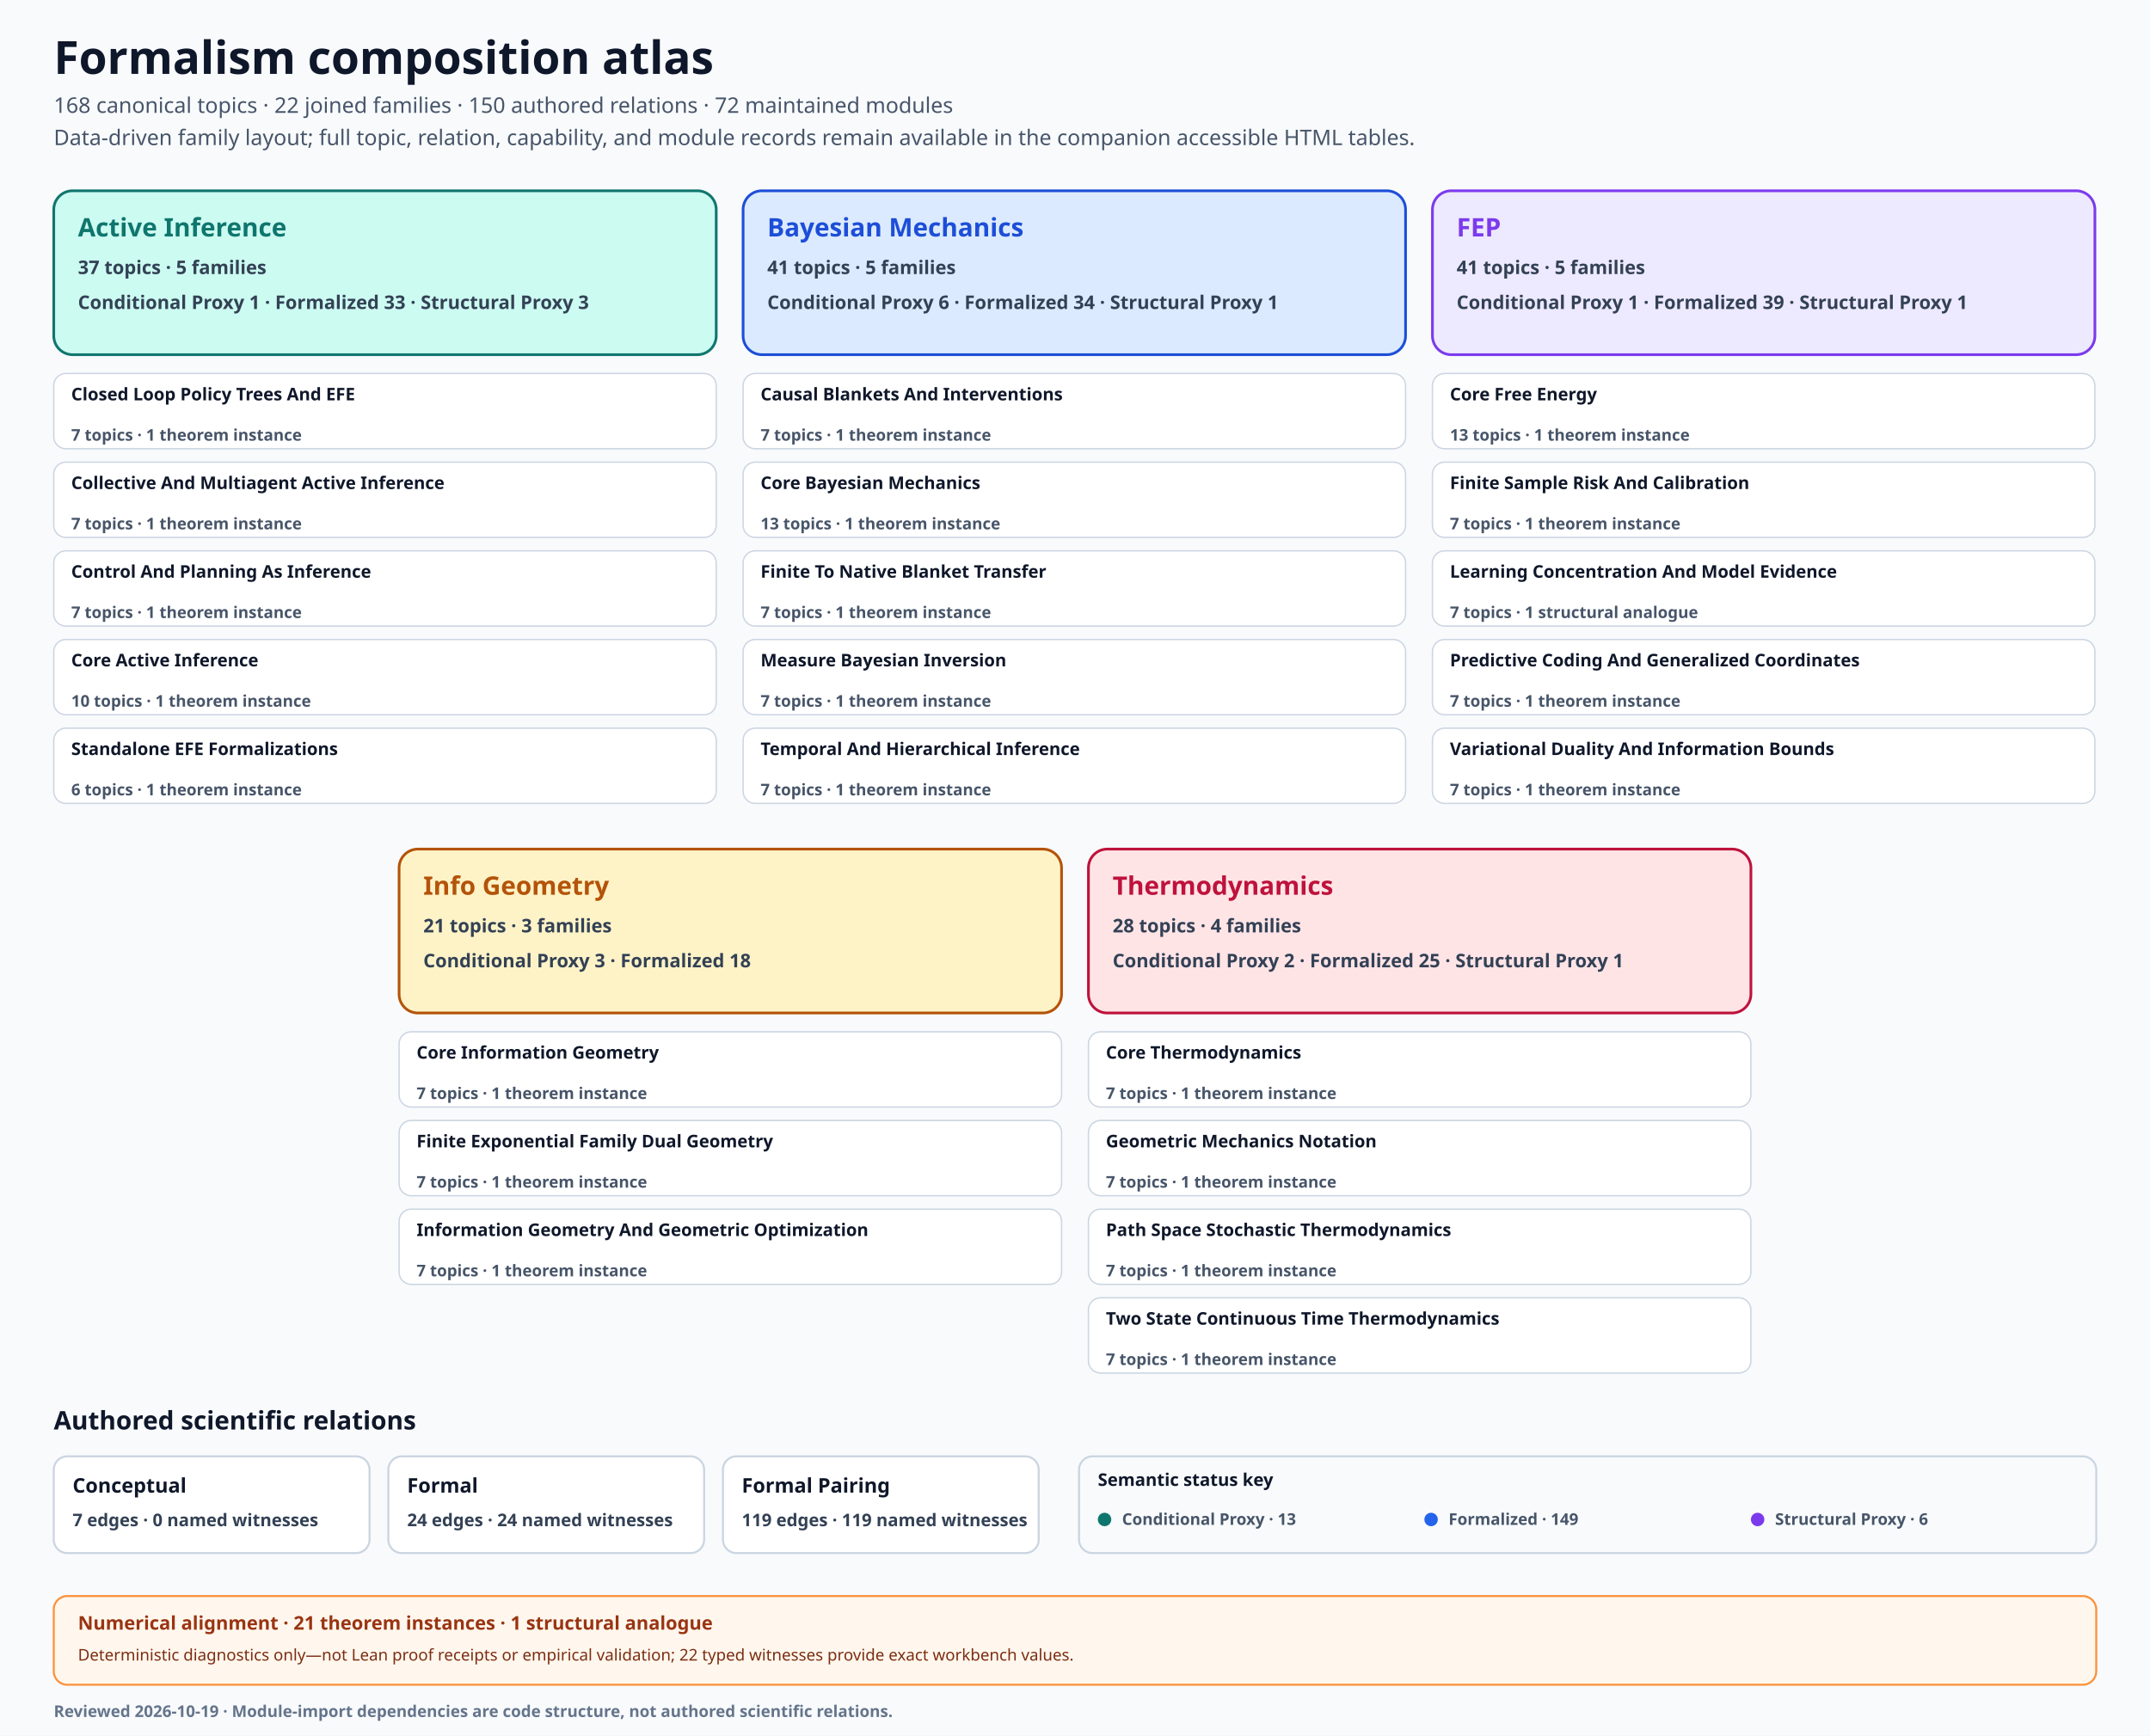
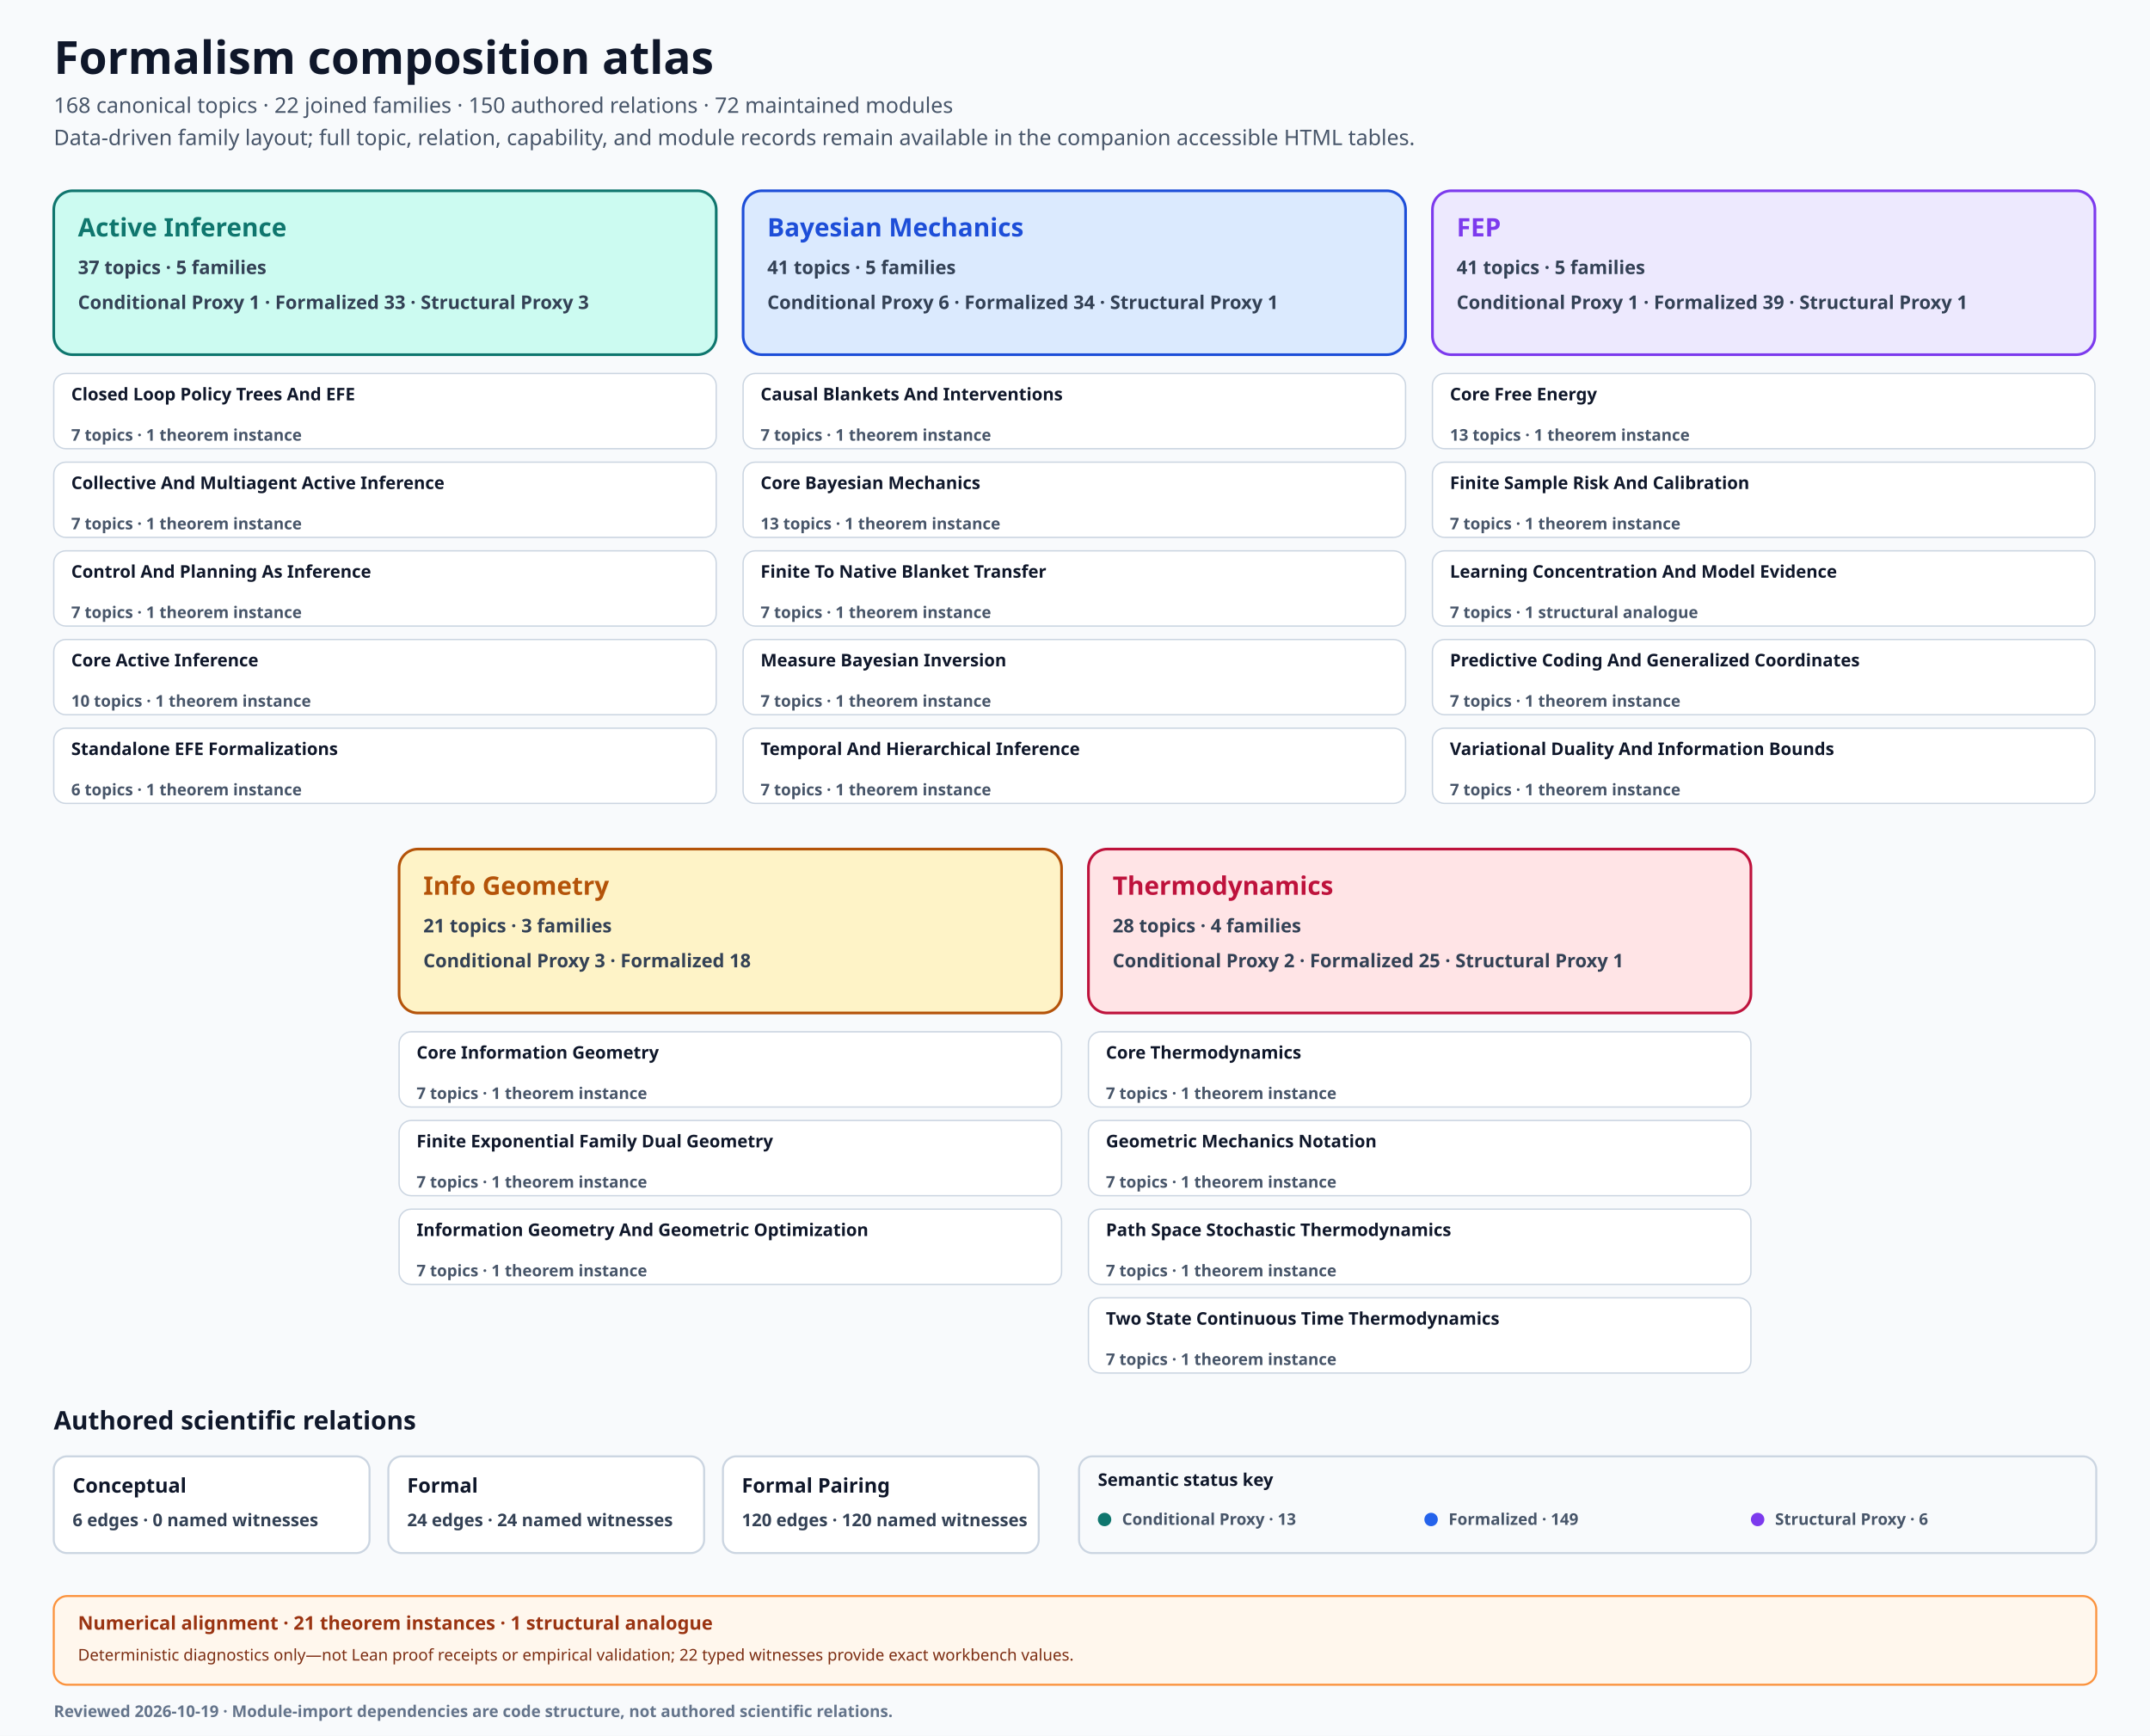
<svg xmlns="http://www.w3.org/2000/svg" width="1600" height="1292" viewBox="0 0 1600 1292" role="img" aria-labelledby="atlas-title atlas-description">
  <style>
            .background{fill:#f8fafc}.title{fill:#0f172a;font:800 34px system-ui,sans-serif}
            .subtitle{fill:#475569;font:500 16px system-ui,sans-serif}.area-card{fill:#fff;stroke-width:2}
            .area-name{font:800 19px system-ui,sans-serif}.area-count{fill:#334155;font:650 14px system-ui,sans-serif}
            .family-card{fill:#fff;stroke:#cbd5e1;stroke-width:1}.family-name{fill:#0f172a;font:700 13px system-ui,sans-serif}
            .family-count{fill:#475569;font:550 12px system-ui,sans-serif}.section{fill:#0f172a;font:800 19px system-ui,sans-serif}
            .relation-card{fill:#fff;stroke:#cbd5e1;stroke-width:1.5}.relation-kind{fill:#0f172a;font:800 15px system-ui,sans-serif}
            .relation-count{fill:#334155;font:600 13px system-ui,sans-serif}.boundary{fill:#fff7ed;stroke:#fb923c;stroke-width:1.5}
            .boundary-title{fill:#9a3412;font:800 14px system-ui,sans-serif}.boundary-text{fill:#7c2d12;font:500 12px system-ui,sans-serif}
            .status-key{fill:#f8fafc;stroke:#cbd5e1;stroke-width:1.5}.status-key-title{fill:#0f172a;font:800 13px system-ui,sans-serif}
            .status-label{fill:#475569;font:650 12px system-ui,sans-serif}.footer{fill:#64748b;font:550 12px system-ui,sans-serif}
        </style>
  <rect class="background" width="1600" height="1292" />
  <text class="title" x="40" y="55">Formalism composition atlas</text>
  <text class="subtitle" x="40" y="84">168 canonical topics · 22 joined families · 150 authored relations · 72 maintained modules</text>
  <text class="subtitle" x="40" y="108">Data-driven family layout; full topic, relation, capability, and module records remain available in the companion accessible HTML tables.</text>
  <g data-area-summary="ActiveInference" role="group" aria-label="ActiveInference, 37 topics">
    <rect class="area-card" x="40" y="142" width="493" height="122" rx="14" style="stroke:#0f766e;fill:#ccfbf1" />
    <text class="area-name" x="58" y="176" style="fill:#0f766e">Active Inference</text>
    <text class="area-count" x="58" y="204">37 topics · 5 families</text>
    <text class="area-count" x="58.0" y="230.0">Conditional Proxy 1 · Formalized 33 · Structural Proxy 3</text>
  </g>
  <g data-family-summary="closed-loop-policy-trees-and-efe" role="group" data-formal-alignments="theorem_instance:1" aria-label="closed-loop-policy-trees-and-efe, 7 topics">
    <rect class="family-card" x="40" y="278" width="493" height="56" rx="9" />
    <text class="family-name" x="53.0" y="298.0">Closed Loop Policy Trees And EFE</text>
    <text class="family-count" x="53" y="328">7 topics · 1 theorem instance</text>
  </g>
  <g data-family-summary="collective-and-multiagent-active-inference" role="group" data-formal-alignments="theorem_instance:1" aria-label="collective-and-multiagent-active-inference, 7 topics">
    <rect class="family-card" x="40" y="344" width="493" height="56" rx="9" />
    <text class="family-name" x="53.0" y="364.0">Collective And Multiagent Active Inference</text>
    <text class="family-count" x="53" y="394">7 topics · 1 theorem instance</text>
  </g>
  <g data-family-summary="control-and-planning-as-inference" role="group" data-formal-alignments="theorem_instance:1" aria-label="control-and-planning-as-inference, 7 topics">
    <rect class="family-card" x="40" y="410" width="493" height="56" rx="9" />
    <text class="family-name" x="53.0" y="430.0">Control And Planning As Inference</text>
    <text class="family-count" x="53" y="460">7 topics · 1 theorem instance</text>
  </g>
  <g data-family-summary="core-active-inference" role="group" data-formal-alignments="theorem_instance:1" aria-label="core-active-inference, 10 topics">
    <rect class="family-card" x="40" y="476" width="493" height="56" rx="9" />
    <text class="family-name" x="53.0" y="496.0">Core Active Inference</text>
    <text class="family-count" x="53" y="526">10 topics · 1 theorem instance</text>
  </g>
  <g data-family-summary="standalone-efe-formalizations" role="group" data-formal-alignments="theorem_instance:1" aria-label="standalone-efe-formalizations, 6 topics">
    <rect class="family-card" x="40" y="542" width="493" height="56" rx="9" />
    <text class="family-name" x="53.0" y="562.0">Standalone EFE Formalizations</text>
    <text class="family-count" x="53" y="592">6 topics · 1 theorem instance</text>
  </g>
  <g data-area-summary="BayesianMechanics" role="group" aria-label="BayesianMechanics, 41 topics">
    <rect class="area-card" x="553" y="142" width="493" height="122" rx="14" style="stroke:#1d4ed8;fill:#dbeafe" />
    <text class="area-name" x="571" y="176" style="fill:#1d4ed8">Bayesian Mechanics</text>
    <text class="area-count" x="571" y="204">41 topics · 5 families</text>
    <text class="area-count" x="571.0" y="230.0">Conditional Proxy 6 · Formalized 34 · Structural Proxy 1</text>
  </g>
  <g data-family-summary="causal-blankets-and-interventions" role="group" data-formal-alignments="theorem_instance:1" aria-label="causal-blankets-and-interventions, 7 topics">
    <rect class="family-card" x="553" y="278" width="493" height="56" rx="9" />
    <text class="family-name" x="566.0" y="298.0">Causal Blankets And Interventions</text>
    <text class="family-count" x="566" y="328">7 topics · 1 theorem instance</text>
  </g>
  <g data-family-summary="core-bayesian-mechanics" role="group" data-formal-alignments="theorem_instance:1" aria-label="core-bayesian-mechanics, 13 topics">
    <rect class="family-card" x="553" y="344" width="493" height="56" rx="9" />
    <text class="family-name" x="566.0" y="364.0">Core Bayesian Mechanics</text>
    <text class="family-count" x="566" y="394">13 topics · 1 theorem instance</text>
  </g>
  <g data-family-summary="finite-to-native-blanket-transfer" role="group" data-formal-alignments="theorem_instance:1" aria-label="finite-to-native-blanket-transfer, 7 topics">
    <rect class="family-card" x="553" y="410" width="493" height="56" rx="9" />
    <text class="family-name" x="566.0" y="430.0">Finite To Native Blanket Transfer</text>
    <text class="family-count" x="566" y="460">7 topics · 1 theorem instance</text>
  </g>
  <g data-family-summary="measure-bayesian-inversion" role="group" data-formal-alignments="theorem_instance:1" aria-label="measure-bayesian-inversion, 7 topics">
    <rect class="family-card" x="553" y="476" width="493" height="56" rx="9" />
    <text class="family-name" x="566.0" y="496.0">Measure Bayesian Inversion</text>
    <text class="family-count" x="566" y="526">7 topics · 1 theorem instance</text>
  </g>
  <g data-family-summary="temporal-and-hierarchical-inference" role="group" data-formal-alignments="theorem_instance:1" aria-label="temporal-and-hierarchical-inference, 7 topics">
    <rect class="family-card" x="553" y="542" width="493" height="56" rx="9" />
    <text class="family-name" x="566.0" y="562.0">Temporal And Hierarchical Inference</text>
    <text class="family-count" x="566" y="592">7 topics · 1 theorem instance</text>
  </g>
  <g data-area-summary="FEP" role="group" aria-label="FEP, 41 topics">
    <rect class="area-card" x="1066" y="142" width="493" height="122" rx="14" style="stroke:#7c3aed;fill:#ede9fe" />
    <text class="area-name" x="1084" y="176" style="fill:#7c3aed">FEP</text>
    <text class="area-count" x="1084" y="204">41 topics · 5 families</text>
    <text class="area-count" x="1084.0" y="230.0">Conditional Proxy 1 · Formalized 39 · Structural Proxy 1</text>
  </g>
  <g data-family-summary="core-free-energy" role="group" data-formal-alignments="theorem_instance:1" aria-label="core-free-energy, 13 topics">
    <rect class="family-card" x="1066" y="278" width="493" height="56" rx="9" />
    <text class="family-name" x="1079.0" y="298.0">Core Free Energy</text>
    <text class="family-count" x="1079" y="328">13 topics · 1 theorem instance</text>
  </g>
  <g data-family-summary="finite-sample-risk-and-calibration" role="group" data-formal-alignments="theorem_instance:1" aria-label="finite-sample-risk-and-calibration, 7 topics">
    <rect class="family-card" x="1066" y="344" width="493" height="56" rx="9" />
    <text class="family-name" x="1079.0" y="364.0">Finite Sample Risk And Calibration</text>
    <text class="family-count" x="1079" y="394">7 topics · 1 theorem instance</text>
  </g>
  <g data-family-summary="learning-concentration-and-model-evidence" role="group" data-formal-alignments="structural_analogue:1" aria-label="learning-concentration-and-model-evidence, 7 topics">
    <rect class="family-card" x="1066" y="410" width="493" height="56" rx="9" />
    <text class="family-name" x="1079.0" y="430.0">Learning Concentration And Model Evidence</text>
    <text class="family-count" x="1079" y="460">7 topics · 1 structural analogue</text>
  </g>
  <g data-family-summary="predictive-coding-and-generalized-coordinates" role="group" data-formal-alignments="theorem_instance:1" aria-label="predictive-coding-and-generalized-coordinates, 7 topics">
    <rect class="family-card" x="1066" y="476" width="493" height="56" rx="9" />
    <text class="family-name" x="1079.0" y="496.0">Predictive Coding And Generalized Coordinates</text>
    <text class="family-count" x="1079" y="526">7 topics · 1 theorem instance</text>
  </g>
  <g data-family-summary="variational-duality-and-information-bounds" role="group" data-formal-alignments="theorem_instance:1" aria-label="variational-duality-and-information-bounds, 7 topics">
    <rect class="family-card" x="1066" y="542" width="493" height="56" rx="9" />
    <text class="family-name" x="1079.0" y="562.0">Variational Duality And Information Bounds</text>
    <text class="family-count" x="1079" y="592">7 topics · 1 theorem instance</text>
  </g>
  <g data-area-summary="InfoGeometry" role="group" aria-label="InfoGeometry, 21 topics">
    <rect class="area-card" x="297" y="632" width="493" height="122" rx="14" style="stroke:#b45309;fill:#fef3c7" />
    <text class="area-name" x="315" y="666" style="fill:#b45309">Info Geometry</text>
    <text class="area-count" x="315" y="694">21 topics · 3 families</text>
    <text class="area-count" x="315.0" y="720.0">Conditional Proxy 3 · Formalized 18</text>
  </g>
  <g data-family-summary="core-information-geometry" role="group" data-formal-alignments="theorem_instance:1" aria-label="core-information-geometry, 7 topics">
    <rect class="family-card" x="297" y="768" width="493" height="56" rx="9" />
    <text class="family-name" x="310.0" y="788.0">Core Information Geometry</text>
    <text class="family-count" x="310" y="818">7 topics · 1 theorem instance</text>
  </g>
  <g data-family-summary="finite-exponential-family-dual-geometry" role="group" data-formal-alignments="theorem_instance:1" aria-label="finite-exponential-family-dual-geometry, 7 topics">
    <rect class="family-card" x="297" y="834" width="493" height="56" rx="9" />
    <text class="family-name" x="310.0" y="854.0">Finite Exponential Family Dual Geometry</text>
    <text class="family-count" x="310" y="884">7 topics · 1 theorem instance</text>
  </g>
  <g data-family-summary="information-geometry-and-geometric-optimization" role="group" data-formal-alignments="theorem_instance:1" aria-label="information-geometry-and-geometric-optimization, 7 topics">
    <rect class="family-card" x="297" y="900" width="493" height="56" rx="9" />
    <text class="family-name" x="310.0" y="920.0">Information Geometry And Geometric Optimization</text>
    <text class="family-count" x="310" y="950">7 topics · 1 theorem instance</text>
  </g>
  <g data-area-summary="Thermodynamics" role="group" aria-label="Thermodynamics, 28 topics">
    <rect class="area-card" x="810" y="632" width="493" height="122" rx="14" style="stroke:#be123c;fill:#ffe4e6" />
    <text class="area-name" x="828" y="666" style="fill:#be123c">Thermodynamics</text>
    <text class="area-count" x="828" y="694">28 topics · 4 families</text>
    <text class="area-count" x="828.0" y="720.0">Conditional Proxy 2 · Formalized 25 · Structural Proxy 1</text>
  </g>
  <g data-family-summary="core-thermodynamics" role="group" data-formal-alignments="theorem_instance:1" aria-label="core-thermodynamics, 7 topics">
    <rect class="family-card" x="810" y="768" width="493" height="56" rx="9" />
    <text class="family-name" x="823.0" y="788.0">Core Thermodynamics</text>
    <text class="family-count" x="823" y="818">7 topics · 1 theorem instance</text>
  </g>
  <g data-family-summary="geometric-mechanics-notation" role="group" data-formal-alignments="theorem_instance:1" aria-label="geometric-mechanics-notation, 7 topics">
    <rect class="family-card" x="810" y="834" width="493" height="56" rx="9" />
    <text class="family-name" x="823.0" y="854.0">Geometric Mechanics Notation</text>
    <text class="family-count" x="823" y="884">7 topics · 1 theorem instance</text>
  </g>
  <g data-family-summary="path-space-stochastic-thermodynamics" role="group" data-formal-alignments="theorem_instance:1" aria-label="path-space-stochastic-thermodynamics, 7 topics">
    <rect class="family-card" x="810" y="900" width="493" height="56" rx="9" />
    <text class="family-name" x="823.0" y="920.0">Path Space Stochastic Thermodynamics</text>
    <text class="family-count" x="823" y="950">7 topics · 1 theorem instance</text>
  </g>
  <g data-family-summary="two-state-continuous-time-thermodynamics" role="group" data-formal-alignments="theorem_instance:1" aria-label="two-state-continuous-time-thermodynamics, 7 topics">
    <rect class="family-card" x="810" y="966" width="493" height="56" rx="9" />
    <text class="family-name" x="823.0" y="986.0">Two State Continuous Time Thermodynamics</text>
    <text class="family-count" x="823" y="1016">7 topics · 1 theorem instance</text>
  </g>
  <text class="section" x="40" y="1064">Authored scientific relations</text>
-   <g data-relation-kind="conceptual" role="group" aria-label="conceptual, 7 relations">
+   <g data-relation-kind="conceptual" role="group" aria-label="conceptual, 6 relations">
    <rect class="relation-card" x="40" y="1084" width="235" height="72" rx="10" />
    <text class="relation-kind" x="54" y="1111">Conceptual</text>
-     <text class="relation-count" x="54" y="1136">7 edges · 0 named witnesses</text>
+     <text class="relation-count" x="54" y="1136">6 edges · 0 named witnesses</text>
  </g>
  <g data-relation-kind="formal" role="group" aria-label="formal, 24 relations">
    <rect class="relation-card" x="289" y="1084" width="235" height="72" rx="10" />
    <text class="relation-kind" x="303" y="1111">Formal</text>
    <text class="relation-count" x="303" y="1136">24 edges · 24 named witnesses</text>
  </g>
-   <g data-relation-kind="formal_pairing" role="group" aria-label="formal_pairing, 119 relations">
+   <g data-relation-kind="formal_pairing" role="group" aria-label="formal_pairing, 120 relations">
    <rect class="relation-card" x="538" y="1084" width="235" height="72" rx="10" />
    <text class="relation-kind" x="552" y="1111">Formal Pairing</text>
-     <text class="relation-count" x="552" y="1136">119 edges · 119 named witnesses</text>
+     <text class="relation-count" x="552" y="1136">120 edges · 120 named witnesses</text>
  </g>
  <g data-semantic-status-key="true" role="group" aria-label="Semantic status key">
    <rect class="status-key" x="803" y="1084" width="757" height="72" rx="10" />
    <text class="status-key-title" x="817" y="1106">Semantic status key</text>
    <circle cx="822.0" cy="1131" r="5" fill="#0f766e" />
    <text class="status-label" x="835.0" y="1135">Conditional Proxy · 13</text>
    <circle cx="1065.0" cy="1131" r="5" fill="#2563eb" />
    <text class="status-label" x="1078.0" y="1135">Formalized · 149</text>
    <circle cx="1308.0" cy="1131" r="5" fill="#7c3aed" />
    <text class="status-label" x="1321.0" y="1135">Structural Proxy · 6</text>
  </g>
  <rect class="boundary" x="40" y="1188" width="1520" height="66" rx="10" />
  <text class="boundary-title" x="58" y="1213">Numerical alignment · 21 theorem instances · 1 structural analogue</text>
  <text class="boundary-text" x="58" y="1236">Deterministic diagnostics only—not Lean proof receipts or empirical validation; 22 typed witnesses provide exact workbench values.</text>
  <text class="footer" x="40" y="1278">Reviewed 2026-10-19 · Module-import dependencies are code structure, not authored scientific relations.</text>
</svg>
